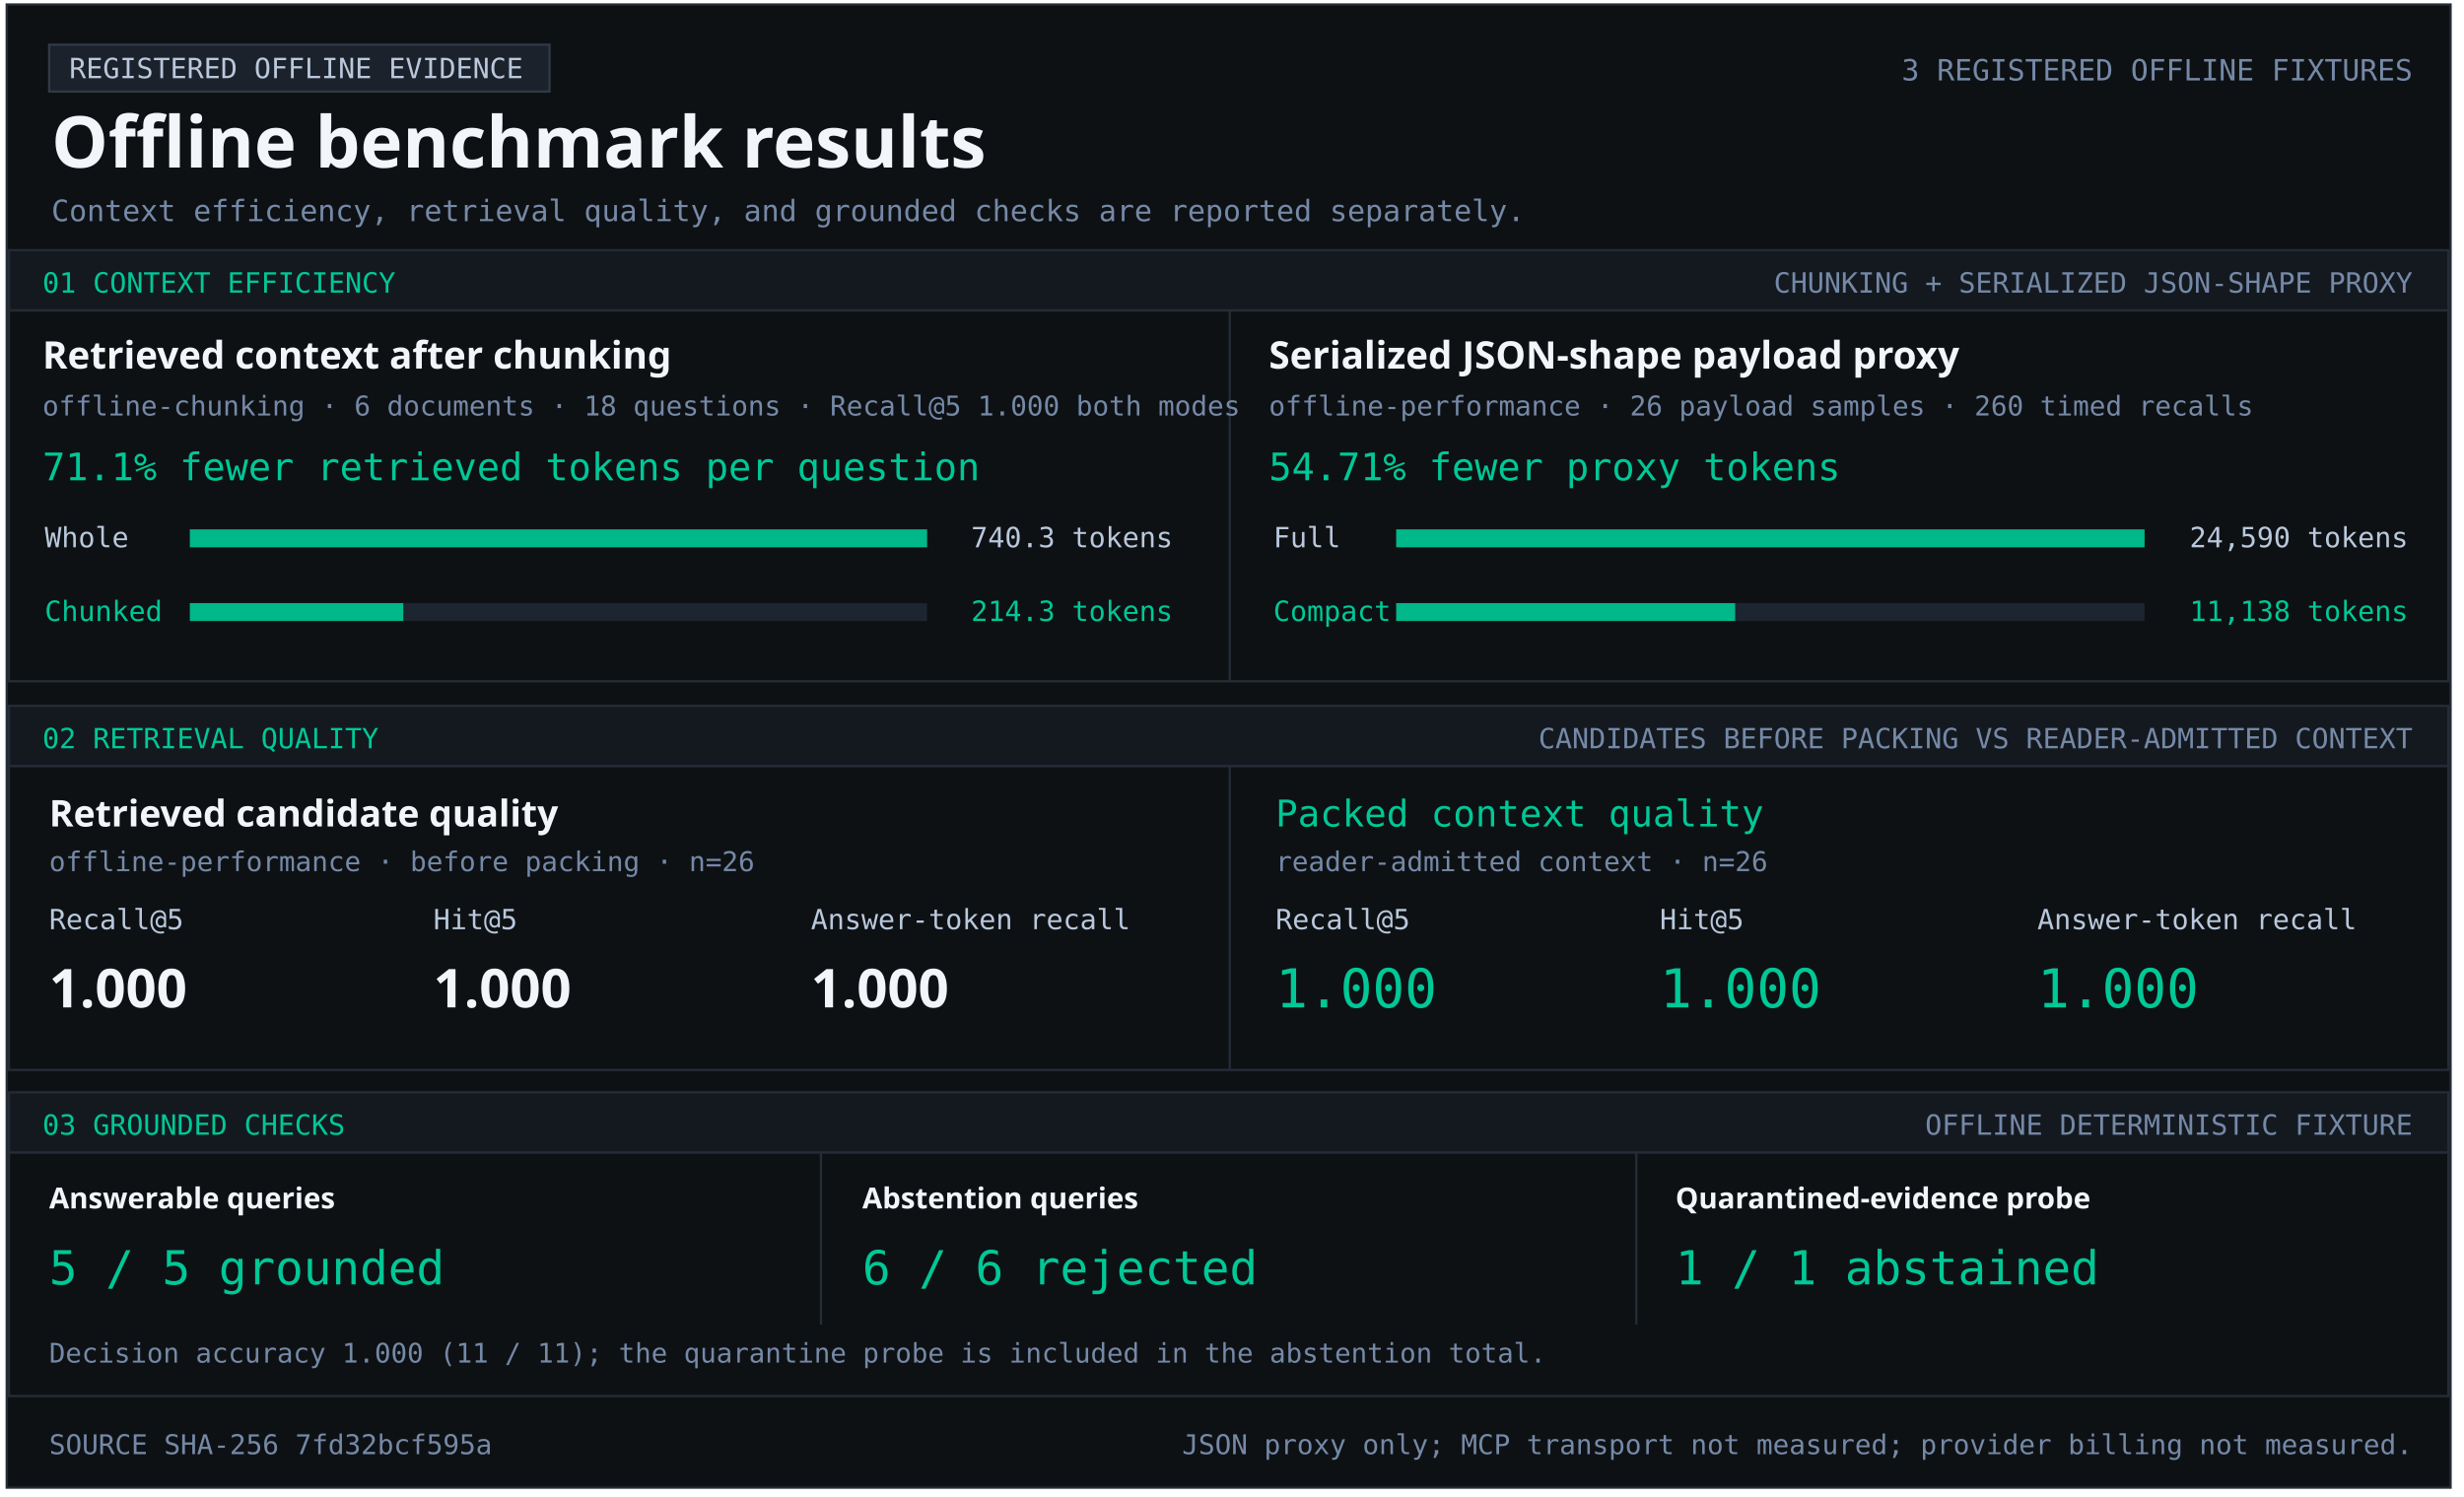
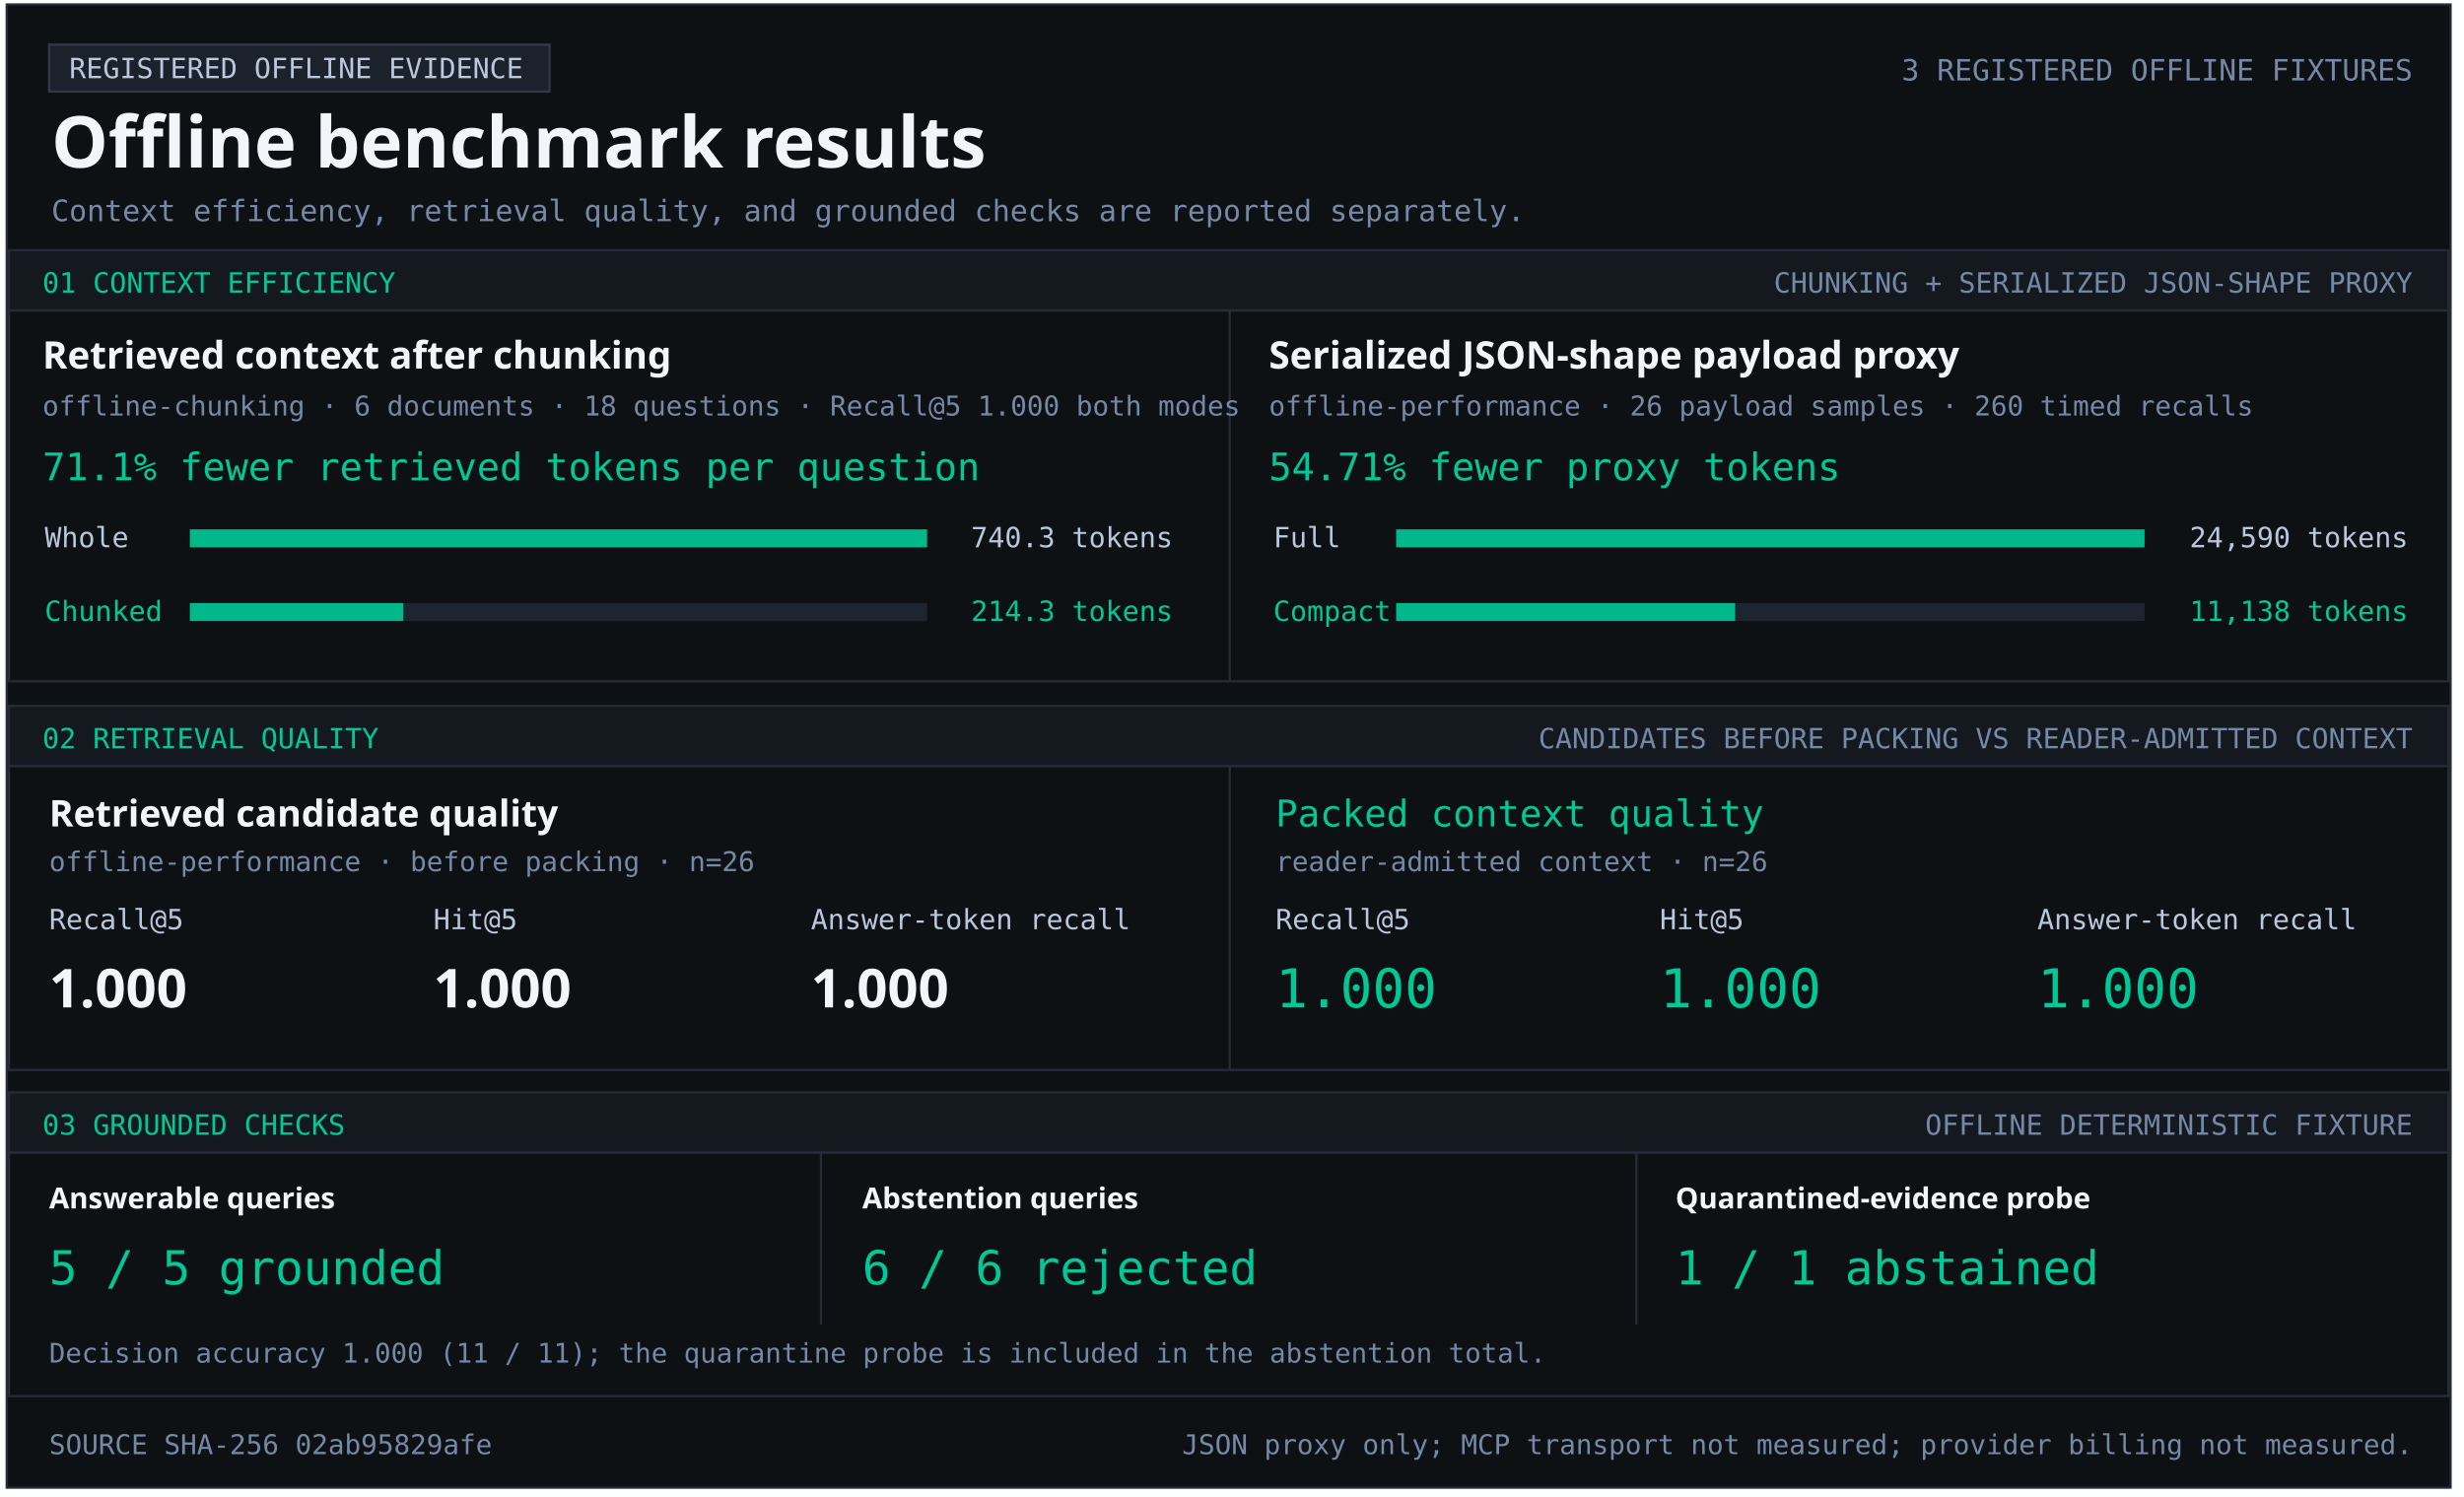
<svg xmlns="http://www.w3.org/2000/svg" width="1103" height="670" viewBox="0 0 1103 670" role="img" aria-labelledby="title desc">
  <style>text{font-family:Consolas,monospace;fill:#b9c8dc} .heading{font-family:Segoe UI,sans-serif;font-weight:700;fill:#f2f5f9} .green{fill:#00c896}.muted{fill:#7589a7}</style>
  <rect x="3" y="2" width="1094" height="664" fill="#0e1114" stroke="#252c36" />
  <rect x="22" y="20" width="224" height="21" fill="#1c222b" stroke="#303a47" />
  <text x="31" y="35" font-size="12.5" text-anchor="start">REGISTERED OFFLINE EVIDENCE</text>
  <text x="23" y="75" font-size="32" class="heading" text-anchor="start">Offline benchmark results</text>
  <text x="1080" y="36" font-size="13.1" class="muted" text-anchor="end">3 REGISTERED OFFLINE FIXTURES</text>
  <text x="23" y="99" font-size="13.2" class="muted" text-anchor="start">Context efficiency, retrieval quality, and grounded checks are reported separately.</text>
  <rect x="4" y="112" width="1092" height="27" fill="#141920" stroke="#252c36" />
  <text x="19" y="131" font-size="12.5" class="green" text-anchor="start">01  CONTEXT EFFICIENCY</text>
  <text x="1080" y="131" font-size="12.5" class="muted" text-anchor="end">CHUNKING + SERIALIZED JSON-SHAPE PROXY</text>
  <rect x="4" y="139" width="1092" height="166" fill="#0e1114" stroke="#252c36" />
  <rect x="550" y="139" width="1" height="166" fill="#252c36" />
  <text x="19" y="165" font-size="17" class="heading" text-anchor="start">Retrieved context after chunking</text>
  <text x="19" y="186" font-size="12.2" class="muted" text-anchor="start">offline-chunking · 6 documents · 18 questions · Recall@5 1.000 both modes</text>
  <text x="19" y="215" font-size="17" class="green" text-anchor="start">71.1% fewer retrieved tokens per question</text>
  <text x="20" y="245" font-size="12.5" text-anchor="start">Whole</text>
  <rect x="85" y="237" width="330" height="8" fill="#1d2530" />
  <rect x="85" y="237" width="330.00" height="8" fill="#00b889" />
  <text x="525" y="245" font-size="12.5" text-anchor="end">740.3 tokens</text>
  <text x="20" y="278" font-size="12.5" class="green" text-anchor="start">Chunked</text>
  <rect x="85" y="270" width="330" height="8" fill="#1d2530" />
  <rect x="85" y="270" width="95.53" height="8" fill="#00b889" />
  <text x="525" y="278" font-size="12.5" class="green" text-anchor="end">214.3 tokens</text>
  <text x="568" y="165" font-size="17" class="heading" text-anchor="start">Serialized JSON-shape payload proxy</text>
  <text x="568" y="186" font-size="12.2" class="muted" text-anchor="start">offline-performance · 26 payload samples · 260 timed recalls</text>
  <text x="568" y="215" font-size="17" class="green" text-anchor="start">54.71% fewer proxy tokens</text>
  <text x="570" y="245" font-size="12.5" text-anchor="start">Full</text>
  <rect x="625" y="237" width="335" height="8" fill="#1d2530" />
  <rect x="625" y="237" width="335.00" height="8" fill="#00b889" />
  <text x="1078" y="245" font-size="12.5" text-anchor="end">24,590 tokens</text>
  <text x="570" y="278" font-size="12.5" class="green" text-anchor="start">Compact</text>
  <rect x="625" y="270" width="335" height="8" fill="#1d2530" />
  <rect x="625" y="270" width="151.74" height="8" fill="#00b889" />
  <text x="1078" y="278" font-size="12.5" class="green" text-anchor="end">11,138 tokens</text>
  <rect x="4" y="316" width="1092" height="27" fill="#141920" stroke="#252c36" />
  <text x="19" y="335" font-size="12.5" class="green" text-anchor="start">02  RETRIEVAL QUALITY</text>
  <text x="1080" y="335" font-size="12.5" class="muted" text-anchor="end">CANDIDATES BEFORE PACKING VS READER-ADMITTED CONTEXT</text>
  <rect x="4" y="343" width="1092" height="136" fill="#0e1114" stroke="#252c36" />
  <rect x="550" y="343" width="1" height="136" fill="#252c36" />
  <text x="22" y="370" font-size="16.5" class="heading" text-anchor="start">Retrieved candidate quality</text>
  <text x="22" y="390" font-size="12.2" class="muted" text-anchor="start">offline-performance · before packing · n=26</text>
  <text x="22" y="416" font-size="12.5" text-anchor="start">Recall@5</text>
  <text x="194" y="416" font-size="12.5" text-anchor="start">Hit@5</text>
  <text x="363" y="416" font-size="12.5" text-anchor="start">Answer-token recall</text>
  <text x="22" y="451" font-size="24" class="heading" text-anchor="start">1.000</text>
  <text x="194" y="451" font-size="24" class="heading" text-anchor="start">1.000</text>
  <text x="363" y="451" font-size="24" class="heading" text-anchor="start">1.000</text>
  <text x="571" y="370" font-size="16.5" class="green" text-anchor="start">Packed context quality</text>
  <text x="571" y="390" font-size="12.2" class="muted" text-anchor="start">reader-admitted context · n=26</text>
  <text x="571" y="416" font-size="12.5" text-anchor="start">Recall@5</text>
  <text x="743" y="416" font-size="12.5" text-anchor="start">Hit@5</text>
  <text x="912" y="416" font-size="12.5" text-anchor="start">Answer-token recall</text>
  <text x="571" y="451" font-size="24" class="green" text-anchor="start">1.000</text>
  <text x="743" y="451" font-size="24" class="green" text-anchor="start">1.000</text>
  <text x="912" y="451" font-size="24" class="green" text-anchor="start">1.000</text>
  <rect x="4" y="489" width="1092" height="27" fill="#141920" stroke="#252c36" />
  <text x="19" y="508" font-size="12.5" class="green" text-anchor="start">03  GROUNDED CHECKS</text>
  <text x="1080" y="508" font-size="12.5" class="muted" text-anchor="end">OFFLINE DETERMINISTIC FIXTURE</text>
  <rect x="4" y="516" width="1092" height="109" fill="#0e1114" stroke="#252c36" />
  <rect x="367" y="516" width="1" height="77" fill="#252c36" />
  <rect x="732" y="516" width="1" height="77" fill="#252c36" />
  <text x="22" y="541" font-size="13" class="heading" text-anchor="start">Answerable queries</text>
  <text x="22" y="575" font-size="21" class="green" text-anchor="start">5 / 5 grounded</text>
  <text x="386" y="541" font-size="13" class="heading" text-anchor="start">Abstention queries</text>
  <text x="386" y="575" font-size="21" class="green" text-anchor="start">6 / 6 rejected</text>
  <text x="750" y="541" font-size="13" class="heading" text-anchor="start">Quarantined-evidence probe</text>
  <text x="750" y="575" font-size="21" class="green" text-anchor="start">1 / 1 abstained</text>
  <text x="22" y="610" font-size="12.1" class="muted" text-anchor="start">Decision accuracy 1.000 (11 / 11); the quarantine probe is included in the abstention total.</text>
-   <text x="22" y="651" font-size="12.2" class="muted" text-anchor="start">SOURCE SHA-256  7fd32bcf595a</text>
+   <text x="22" y="651" font-size="12.2" class="muted" text-anchor="start">SOURCE SHA-256  02ab95829afe</text>
  <text x="1080" y="651" font-size="12.2" class="muted" text-anchor="end">JSON proxy only; MCP transport not measured; provider billing not measured.</text>
</svg>
